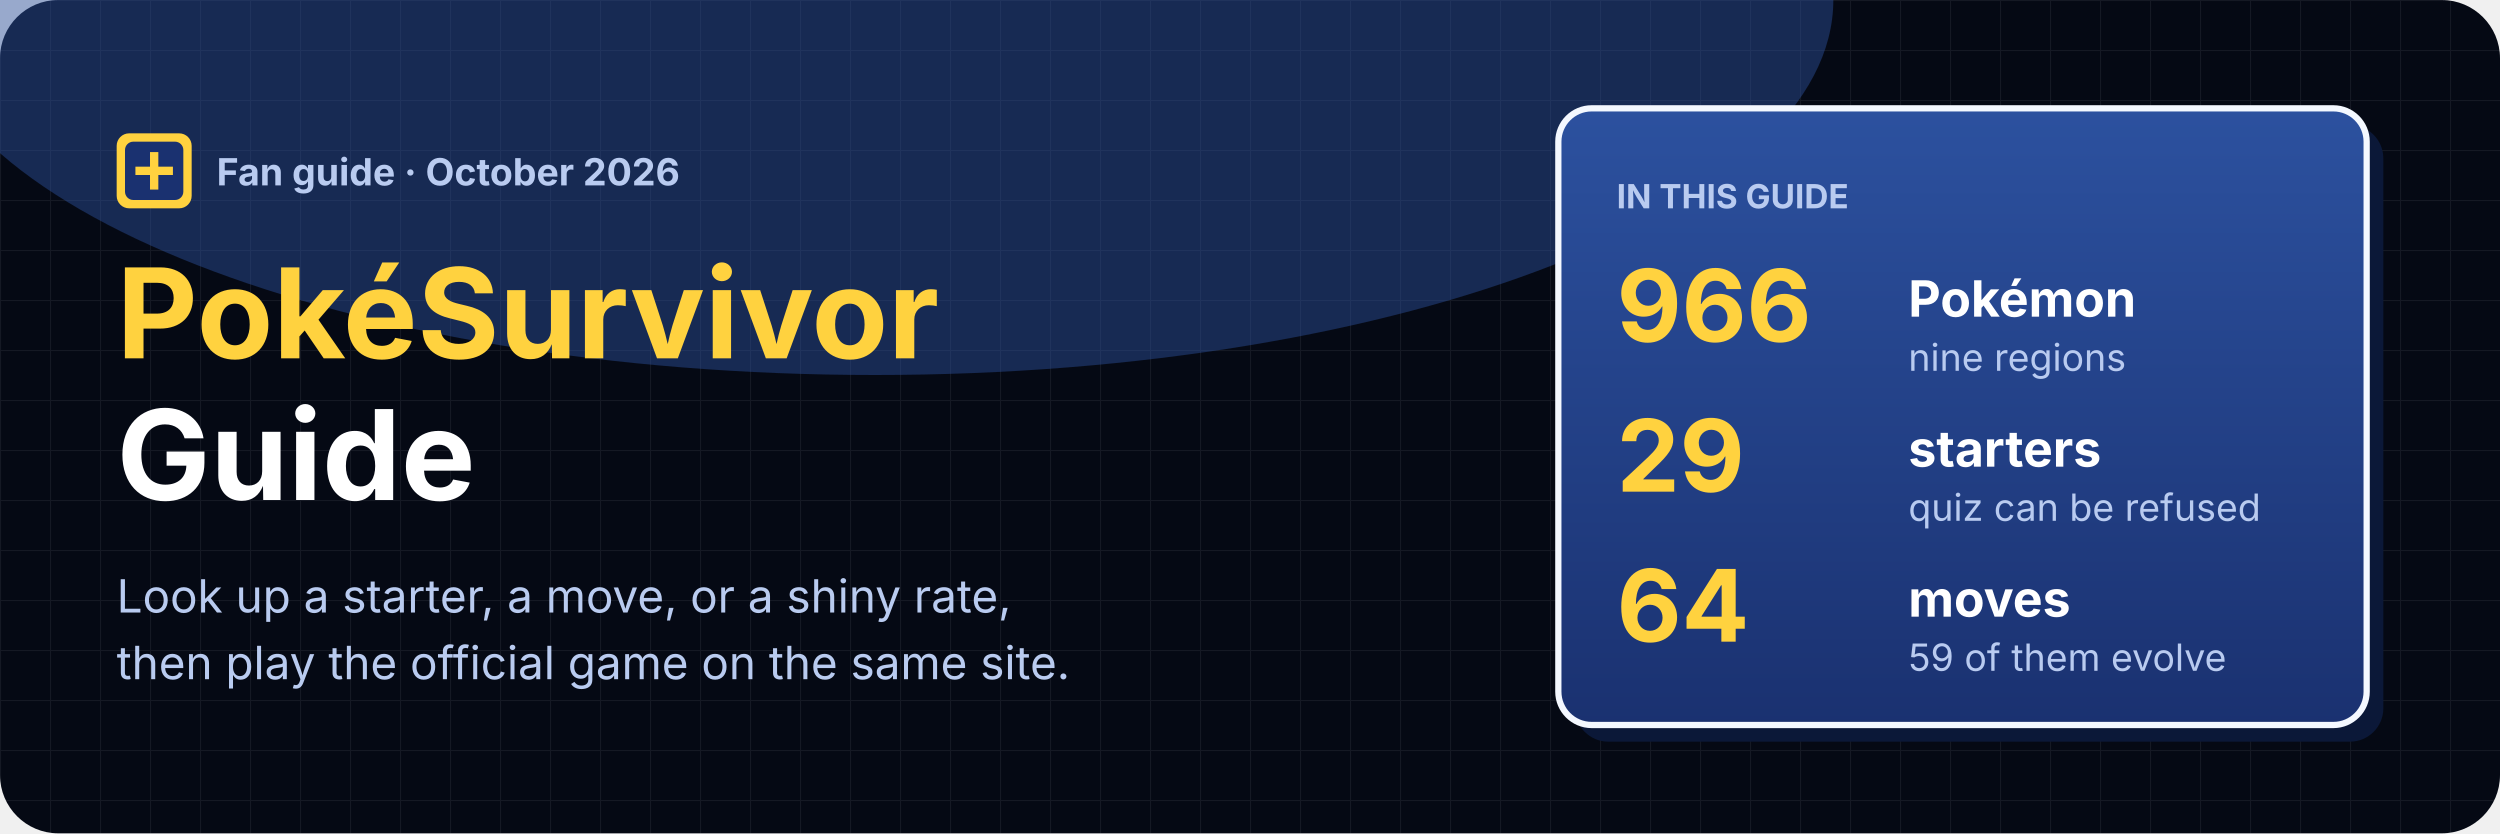
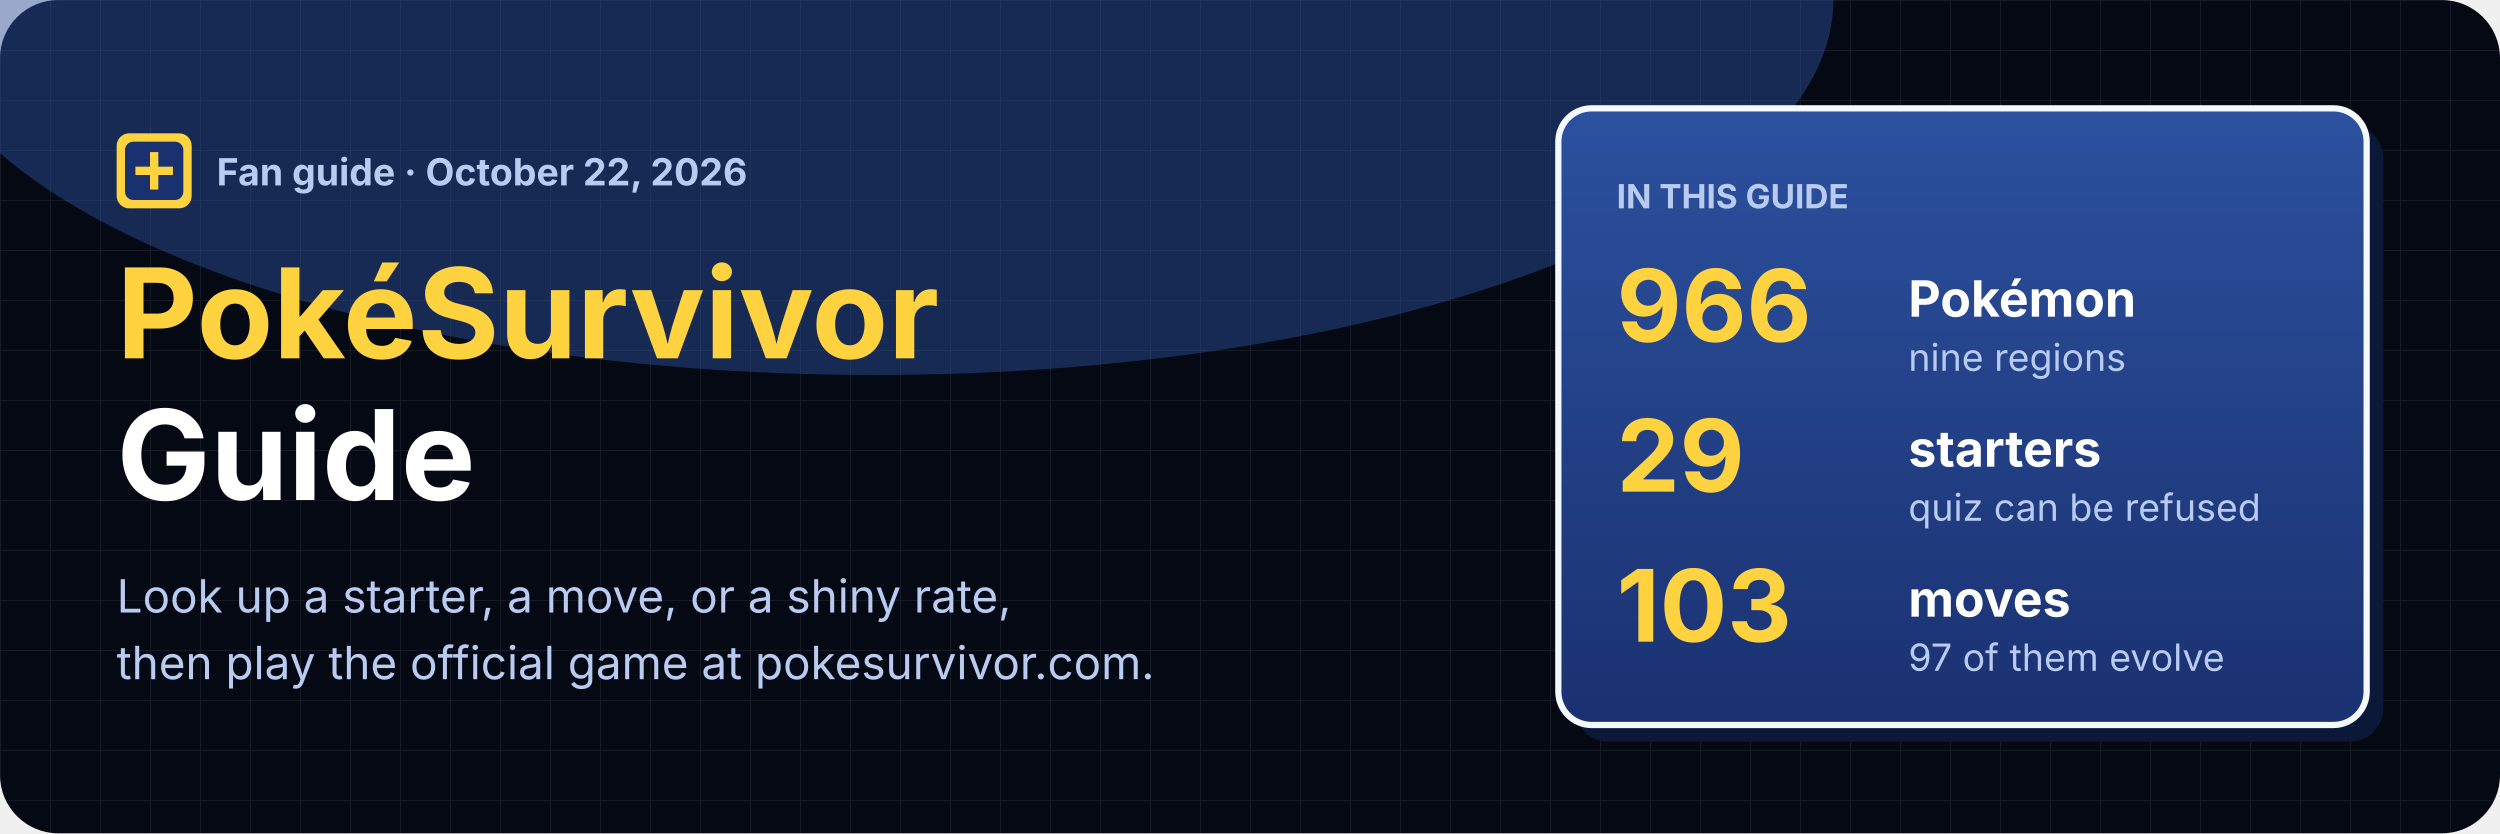
<svg xmlns="http://www.w3.org/2000/svg" width="1200" height="400" viewBox="0 0 1200 400" role="img" aria-labelledby="hero-title hero-desc">
  <defs>
    <pattern id="grid" width="24" height="24" patternUnits="userSpaceOnUse">
      <path d="M24 0H0V24" fill="none" stroke="#f4f8ff" stroke-width="1" />
    </pattern>
    <linearGradient id="panel" x1="0" y1="0" x2="0" y2="1">
      <stop offset="0" stop-color="#2c519f" />
      <stop offset="1" stop-color="#1a3170" />
    </linearGradient>
  </defs>
  <rect width="1200" height="400" rx="28" fill="#050914" />
  <rect width="1200" height="400" rx="28" fill="url(#grid)" opacity="0.07" />
  <ellipse cx="420" cy="0" rx="460" ry="180" fill="#2c519f" opacity="0.45" />
  <g font-family="-apple-system, BlinkMacSystemFont, 'Segoe UI', sans-serif">
    <g id="title-block" transform="translate(56 64)">
      <g id="mark">
        <rect width="36" height="36" rx="6" fill="#ffd23f" />
        <rect x="4" y="4" width="28" height="28" rx="4" fill="#1a3170" />
        <rect x="16" y="9" width="4" height="18" fill="#ffd23f" />
        <rect x="9" y="16" width="18" height="4" fill="#ffd23f" />
      </g>
-       <text x="48" y="25" fill="#b9cbf0" font-size="18" font-weight="700">Fan guide · October 2026</text>
+       <text x="48" y="25" fill="#b9cbf0" font-size="18" font-weight="700">Fan guide · October 22, 2026</text>
      <text x="0" y="108" fill="#ffd23f" font-size="60" font-weight="700">PokéSurvivor</text>
      <text x="0" y="176" fill="#ffffff" font-size="60" font-weight="700">Guide</text>
      <text x="0" y="230" fill="#b9cbf0" font-size="22">Look up a starter, a move, or a shiny rate,</text>
-       <text x="0" y="262" fill="#b9cbf0" font-size="22">then play the official game on the same site.</text>
+       <text x="0" y="262" fill="#b9cbf0" font-size="22">then play the official game at pokesurvivor.com.</text>
    </g>
    <g id="roster" transform="translate(748 52)">
      <rect x="8" y="8" width="388" height="296" rx="16" fill="#0b1838" />
      <rect width="388" height="296" rx="16" fill="url(#panel)" stroke="#f4f8ff" stroke-width="3" />
      <text x="28" y="48" fill="#b9cbf0" font-size="16" font-weight="700">IN THIS GUIDE</text>
      <text x="28" y="112" fill="#ffd23f" font-size="48" font-weight="700">966</text>
      <text x="168" y="100" fill="#ffffff" font-size="24" font-weight="700">Pokémon</text>
      <text x="168" y="126" fill="#b9cbf0" font-size="18">nine regions</text>
      <text x="28" y="184" fill="#ffd23f" font-size="48" font-weight="700">29</text>
      <text x="168" y="172" fill="#ffffff" font-size="24" font-weight="700">starters</text>
      <text x="168" y="198" fill="#b9cbf0" font-size="18">quiz can be refused</text>
-       <text x="28" y="256" fill="#ffd23f" font-size="48" font-weight="700">64</text>
+       <text x="28" y="256" fill="#ffd23f" font-size="48" font-weight="700">103</text>
      <text x="168" y="244" fill="#ffffff" font-size="24" font-weight="700">moves</text>
-       <text x="168" y="270" fill="#b9cbf0" font-size="18">59 of them evolve</text>
+       <text x="168" y="270" fill="#b9cbf0" font-size="18">97 of them evolve</text>
    </g>
  </g>
</svg>
